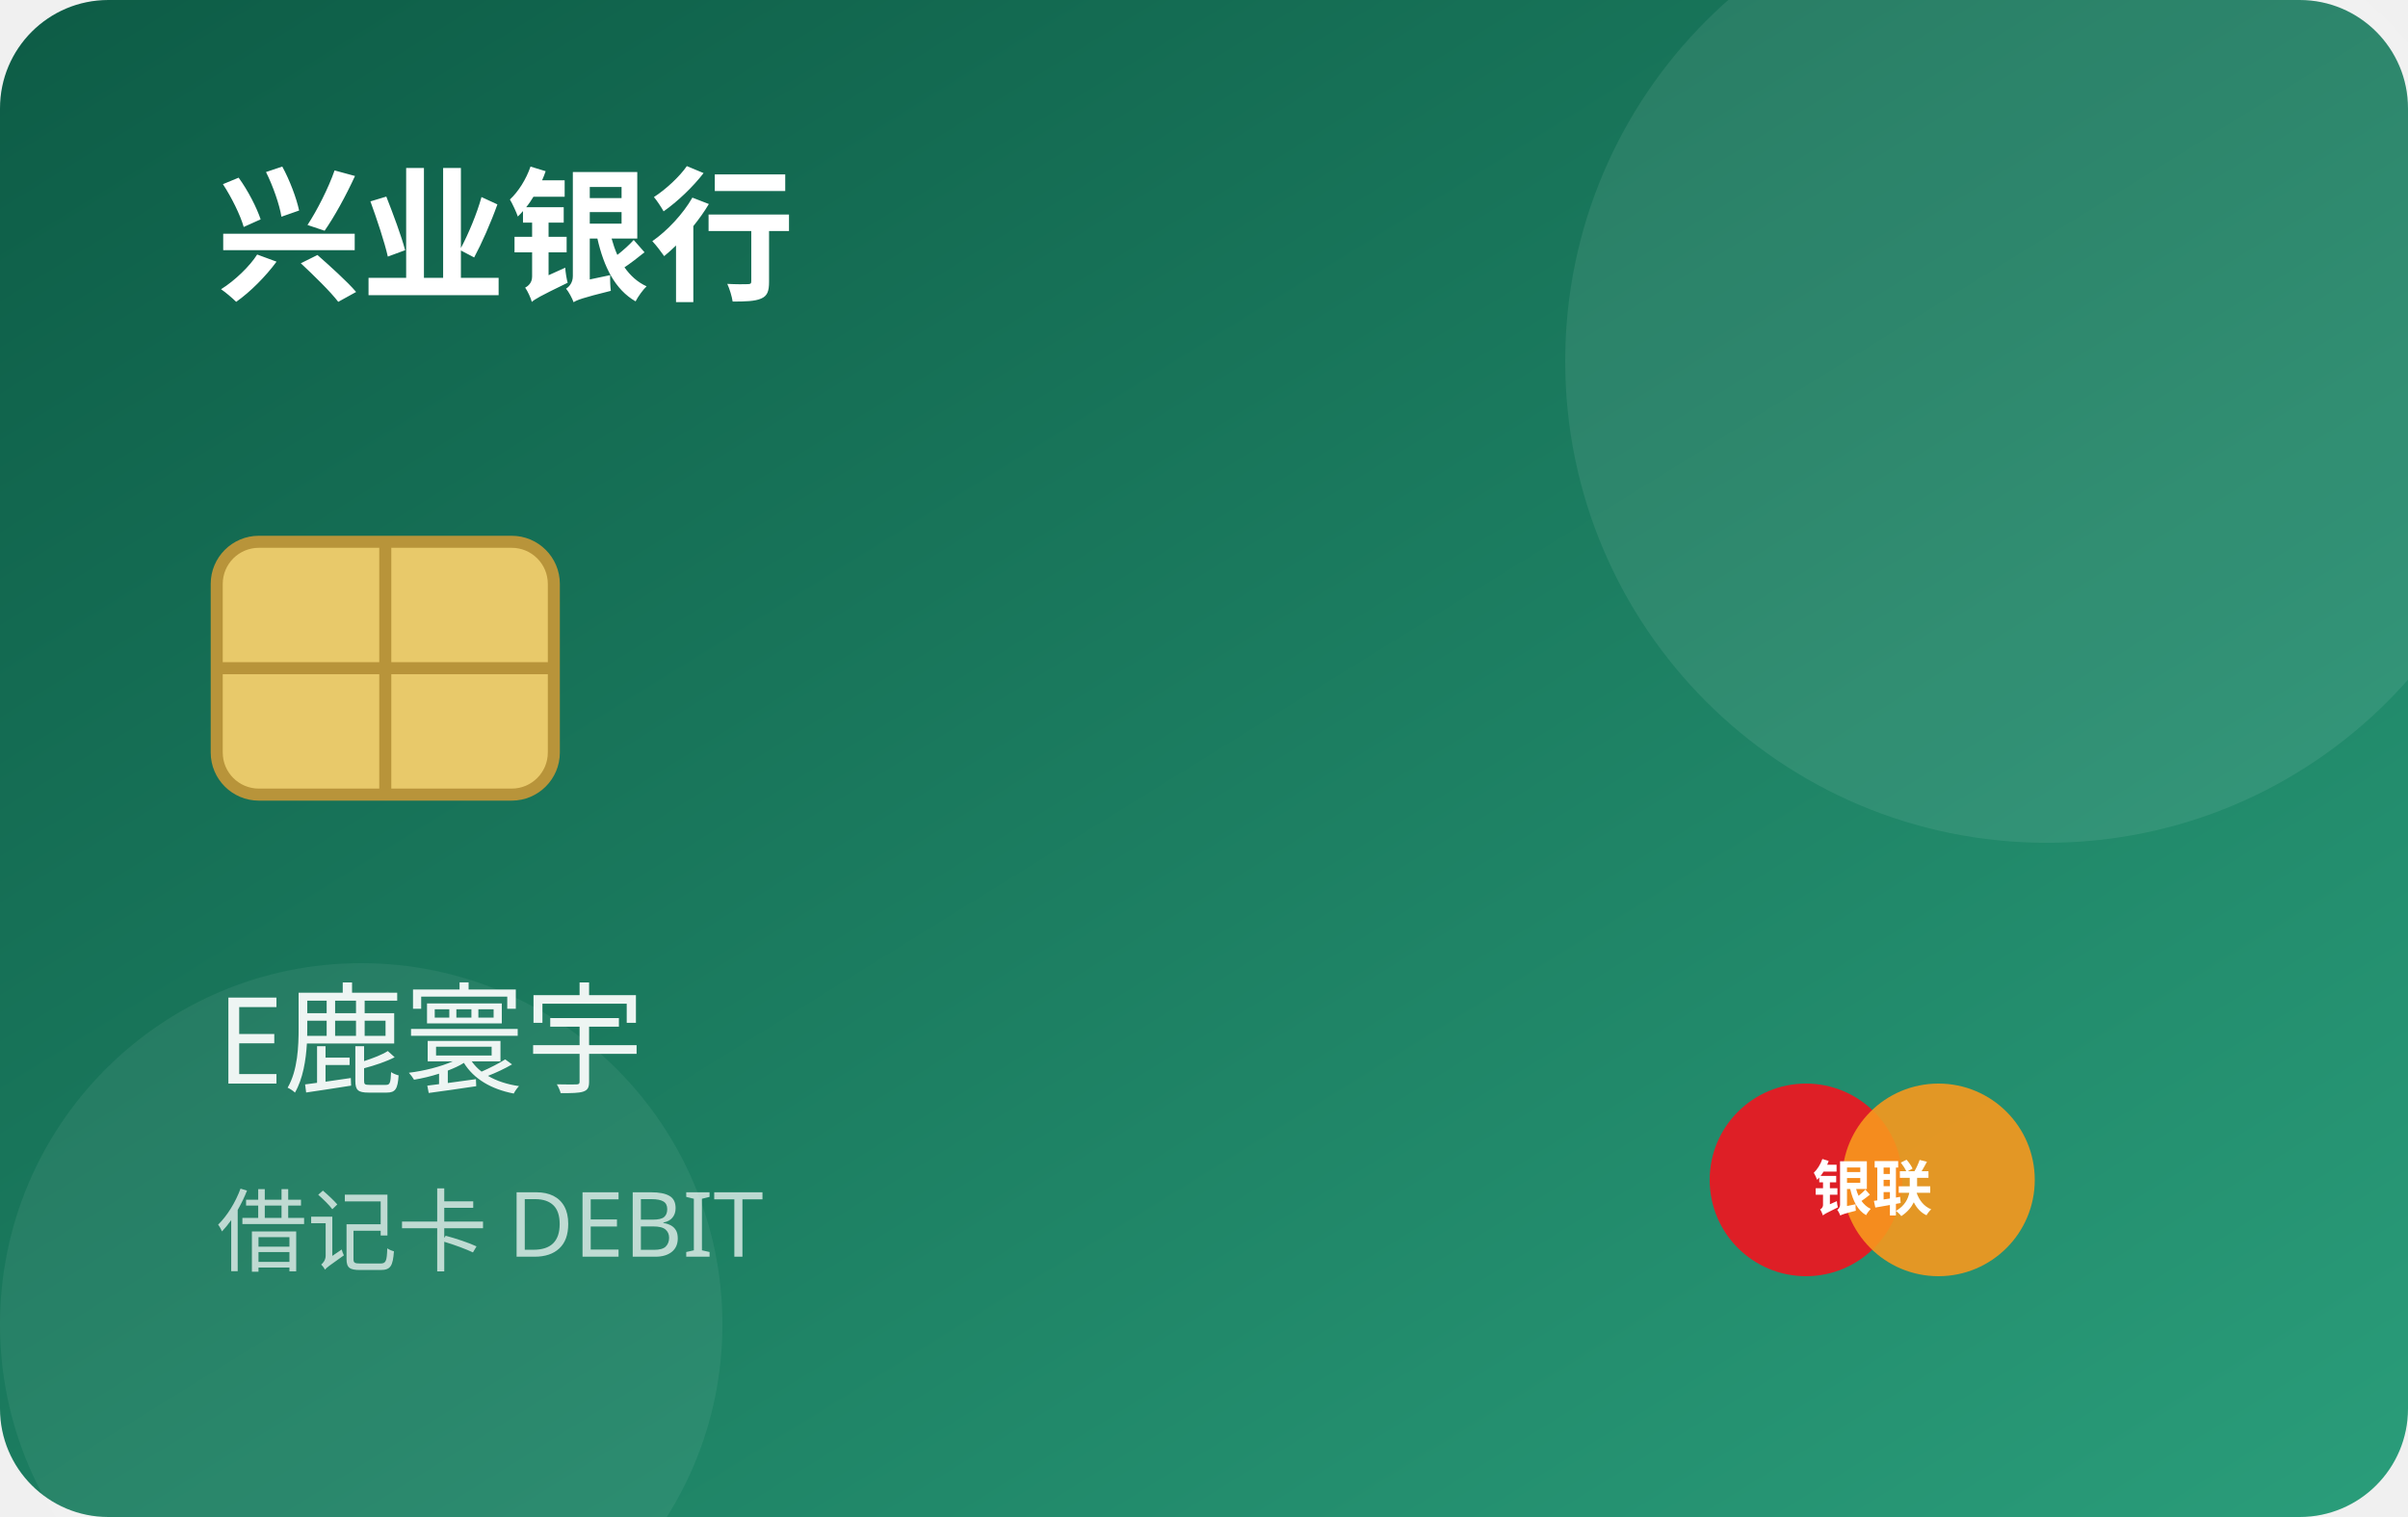
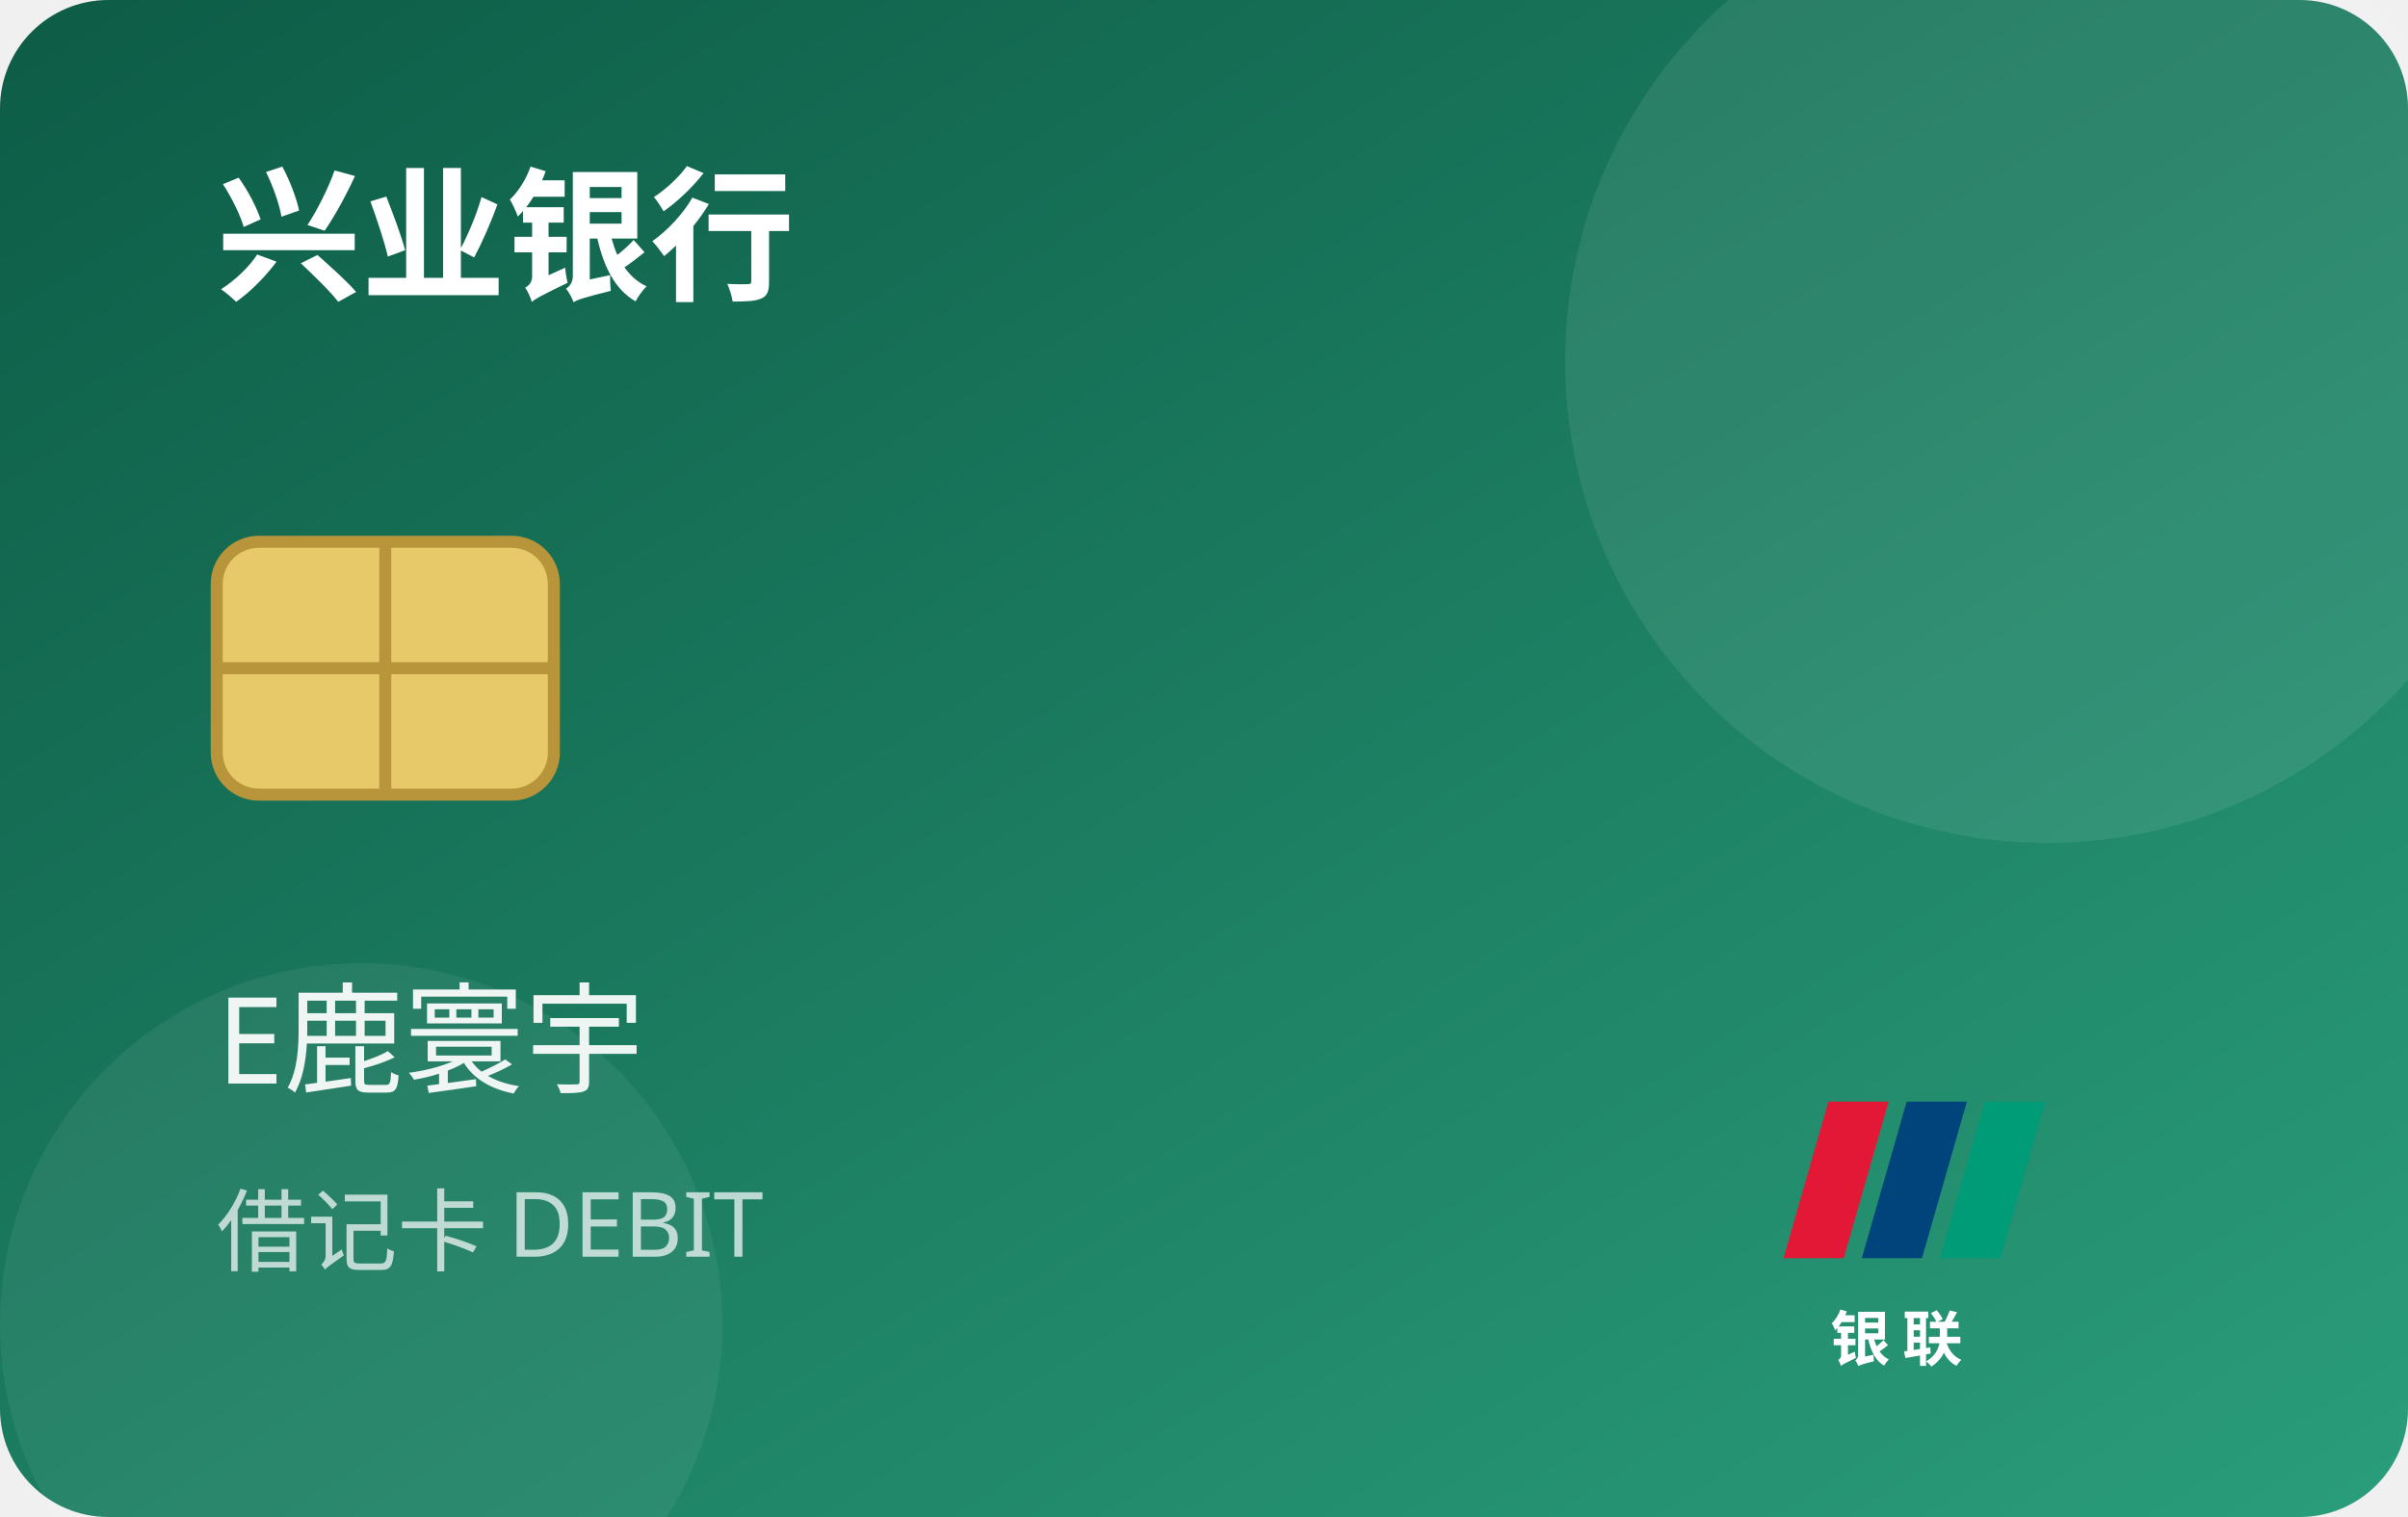
<svg xmlns="http://www.w3.org/2000/svg" width="400" height="252" viewBox="0 0 400 252">
  <defs>
    <linearGradient id="g" x1="0" y1="0" x2="1" y2="1">
      <stop offset="0" stop-color="#0d5c46" />
      <stop offset="1" stop-color="#2a9d7a" />
    </linearGradient>
  </defs>
  <rect width="400" height="252" rx="18" fill="url(#g)" />
  <circle cx="340" cy="60" r="80" fill="#ffffff" opacity="0.08" />
  <circle cx="60" cy="220" r="60" fill="#ffffff" opacity="0.06" />
  <rect x="36" y="90" width="56" height="42" rx="7" fill="#e8c96a" />
  <rect x="36" y="90" width="56" height="42" rx="7" fill="none" stroke="#b8943a" stroke-width="2" />
  <line x1="36" y1="111" x2="92" y2="111" stroke="#b8943a" stroke-width="2" />
  <line x1="64" y1="90" x2="64" y2="132" stroke="#b8943a" stroke-width="2" />
  <text x="36" y="48" font-family="sans-serif" font-size="24" font-weight="bold" fill="#ffffff">兴业银行</text>
  <text x="36" y="180" font-family="sans-serif" font-size="20" fill="#ffffff" opacity="0.92">E鹿寰宇</text>
  <text x="36" y="210" font-family="sans-serif" font-size="15" fill="#ffffff" opacity="0.7">借记卡 DEBIT</text>
  <g transform="translate(300,196)">
-     <circle cx="0" cy="0" r="16" fill="#de1f26" />
-     <circle cx="22" cy="0" r="16" fill="#f7981d" opacity="0.9" />
-     <text x="11" y="5" font-size="10" text-anchor="middle" fill="#fff" font-weight="bold">银联</text>
+     <g transform="skewX(-16)">
+       <rect x="0" y="-13" width="10" height="26" fill="#e21836" />
+       <rect x="13" y="-13" width="10" height="26" fill="#00447c" />
+       <rect x="26" y="-13" width="10" height="26" fill="#009b77" />
+     </g>
+     <text x="15" y="30" font-size="10" letter-spacing="2" text-anchor="middle" fill="#ffffff" font-weight="bold">银联</text>
  </g>
</svg>
